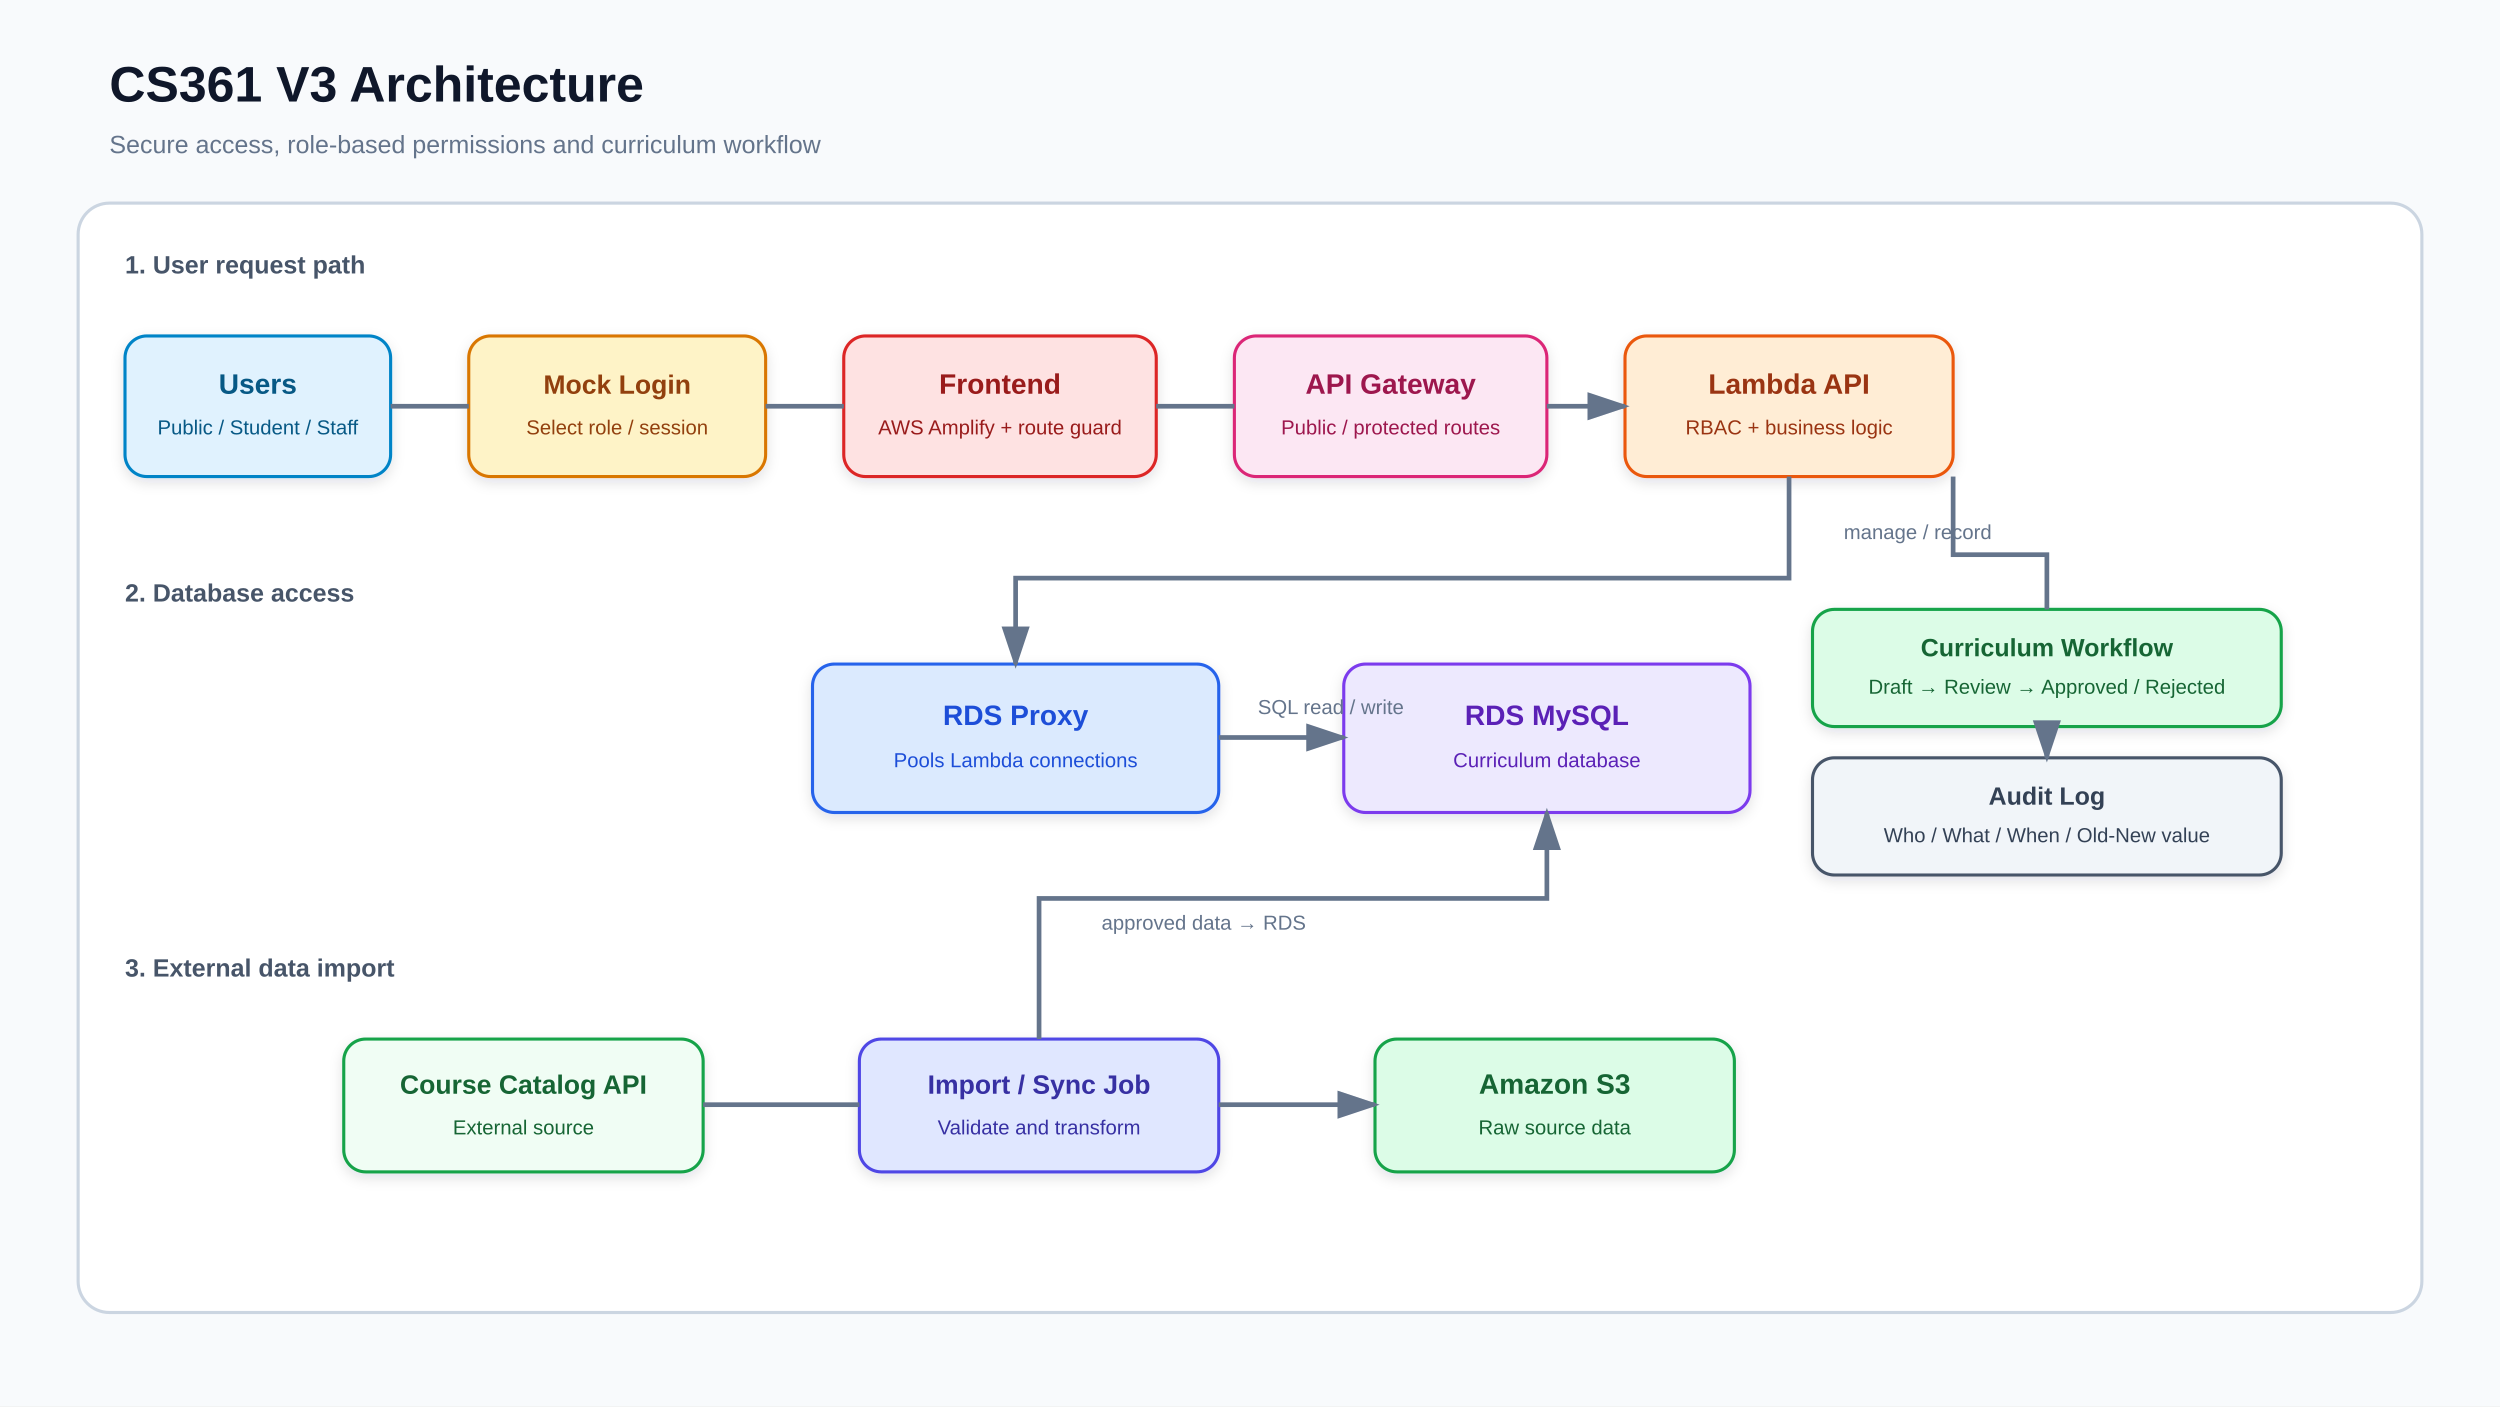
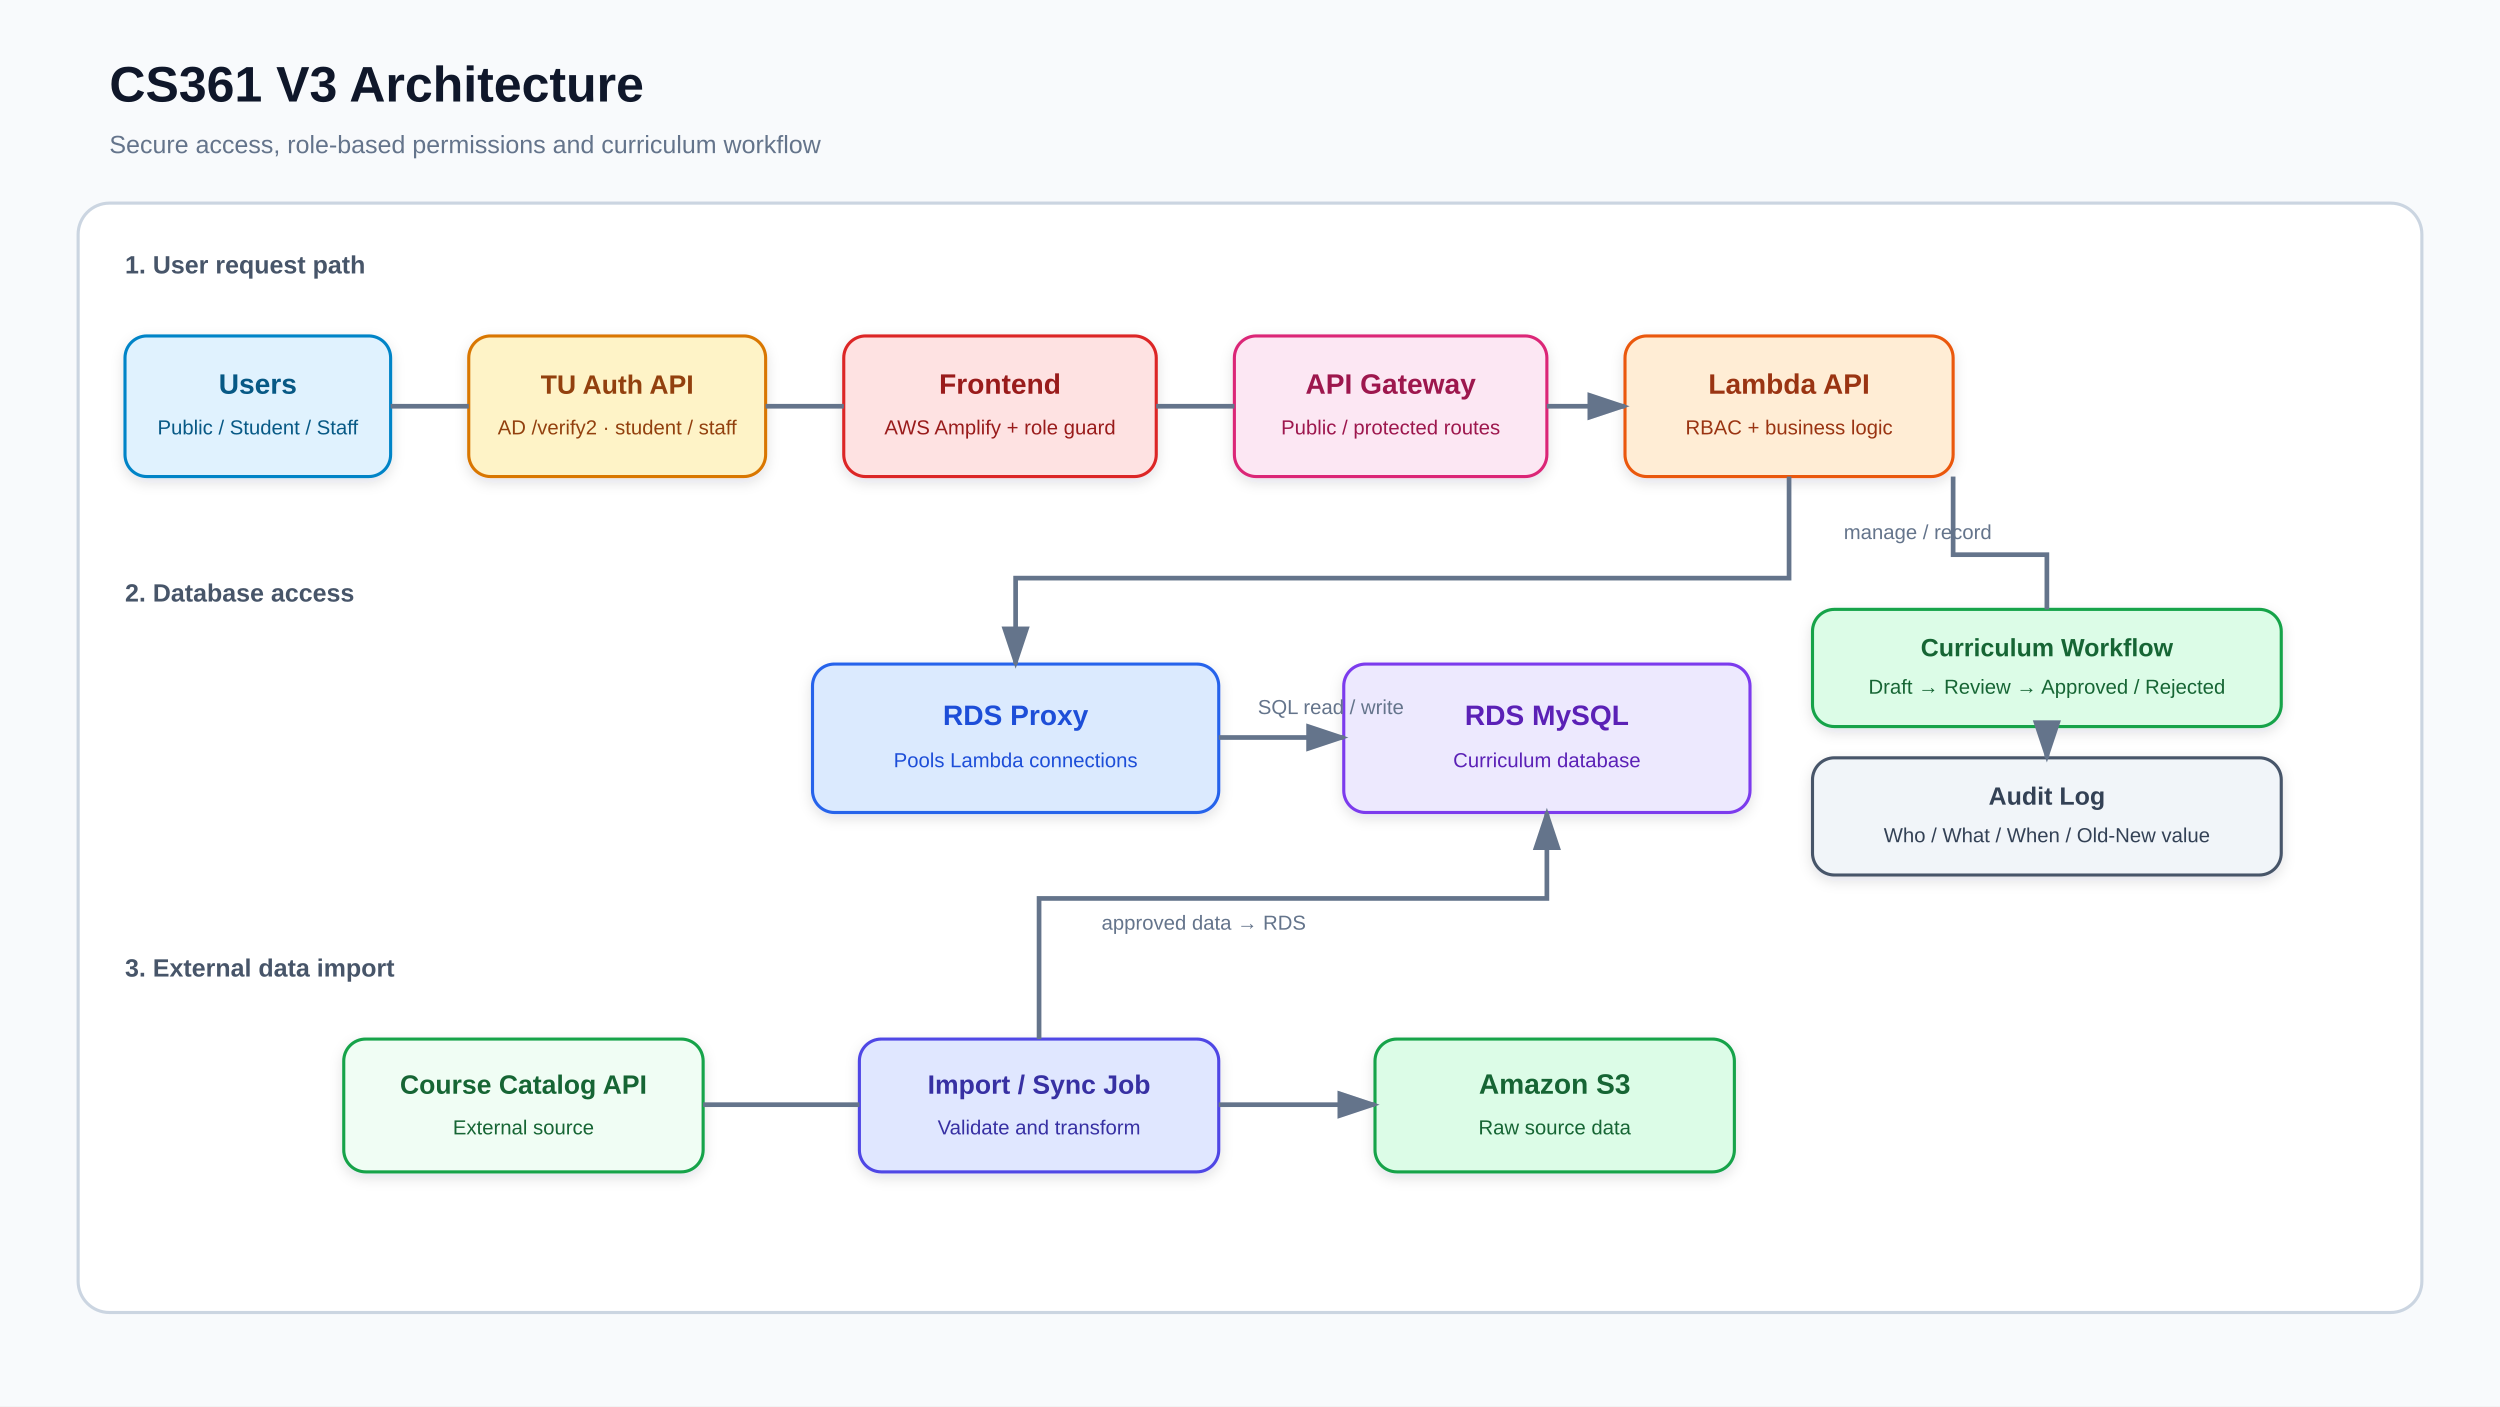
<svg xmlns="http://www.w3.org/2000/svg" width="1600" height="900" viewBox="0 0 1600 900" role="img" aria-labelledby="title desc">
  <defs>
    <marker id="arrow" markerWidth="10" markerHeight="10" refX="8" refY="3" orient="auto">
      <path d="M0,0 L0,6 L9,3 z" fill="#64748b" />
    </marker>
    <filter id="shadow" x="-20%" y="-20%" width="140%" height="140%">
      <feDropShadow dx="0" dy="3" stdDeviation="4" flood-color="#0f172a" flood-opacity="0.12" />
    </filter>
  </defs>
  <rect width="1600" height="900" fill="#f8fafc" />
  <text x="70" y="65" font-family="Arial, sans-serif" font-size="32" font-weight="700" fill="#0f172a">CS361 V3 Architecture</text>
  <text x="70" y="98" font-family="Arial, sans-serif" font-size="16" fill="#64748b">Secure access, role-based permissions and curriculum workflow</text>
  <rect x="50" y="130" width="1500" height="710" rx="20" fill="#ffffff" stroke="#cbd5e1" stroke-width="2" />
  <text x="80" y="175" font-family="Arial, sans-serif" font-size="16" font-weight="700" fill="#475569">1. User request path</text>
  <rect x="80" y="215" width="170" height="90" rx="14" fill="#e0f2fe" stroke="#0284c7" stroke-width="2" filter="url(#shadow)" />
  <text x="165" y="252" text-anchor="middle" font-family="Arial, sans-serif" font-size="18" font-weight="700" fill="#075985">Users</text>
  <text x="165" y="278" text-anchor="middle" font-family="Arial, sans-serif" font-size="13" fill="#075985">Public / Student / Staff</text>
  <rect x="300" y="215" width="190" height="90" rx="14" fill="#fef3c7" stroke="#d97706" stroke-width="2" filter="url(#shadow)" />
-   <text x="395" y="252" text-anchor="middle" font-family="Arial, sans-serif" font-size="17" font-weight="700" fill="#92400e">Mock Login</text>
-   <text x="395" y="278" text-anchor="middle" font-family="Arial, sans-serif" font-size="13" fill="#92400e">Select role / session</text>
+   <text x="395" y="252" text-anchor="middle" font-family="Arial, sans-serif" font-size="17" font-weight="700" fill="#92400e">TU Auth API</text>
+   <text x="395" y="278" text-anchor="middle" font-family="Arial, sans-serif" font-size="13" fill="#92400e">AD /verify2 · student / staff</text>
  <rect x="540" y="215" width="200" height="90" rx="14" fill="#fee2e2" stroke="#dc2626" stroke-width="2" filter="url(#shadow)" />
  <text x="640" y="252" text-anchor="middle" font-family="Arial, sans-serif" font-size="18" font-weight="700" fill="#991b1b">Frontend</text>
-   <text x="640" y="278" text-anchor="middle" font-family="Arial, sans-serif" font-size="13" fill="#991b1b">AWS Amplify + route guard</text>
+   <text x="640" y="278" text-anchor="middle" font-family="Arial, sans-serif" font-size="13" fill="#991b1b">AWS Amplify + role guard</text>
  <rect x="790" y="215" width="200" height="90" rx="14" fill="#fce7f3" stroke="#db2777" stroke-width="2" filter="url(#shadow)" />
  <text x="890" y="252" text-anchor="middle" font-family="Arial, sans-serif" font-size="18" font-weight="700" fill="#9d174d">API Gateway</text>
  <text x="890" y="278" text-anchor="middle" font-family="Arial, sans-serif" font-size="13" fill="#9d174d">Public / protected routes</text>
  <rect x="1040" y="215" width="210" height="90" rx="14" fill="#ffedd5" stroke="#ea580c" stroke-width="2" filter="url(#shadow)" />
  <text x="1145" y="252" text-anchor="middle" font-family="Arial, sans-serif" font-size="18" font-weight="700" fill="#9a3412">Lambda API</text>
  <text x="1145" y="278" text-anchor="middle" font-family="Arial, sans-serif" font-size="13" fill="#9a3412">RBAC + business logic</text>
  <path d="M250 260 H300 M490 260 H540 M740 260 H790 M990 260 H1040" stroke="#64748b" stroke-width="3" fill="none" marker-end="url(#arrow)" />
  <text x="80" y="385" font-family="Arial, sans-serif" font-size="16" font-weight="700" fill="#475569">2. Database access</text>
  <rect x="520" y="425" width="260" height="95" rx="14" fill="#dbeafe" stroke="#2563eb" stroke-width="2" filter="url(#shadow)" />
  <text x="650" y="464" text-anchor="middle" font-family="Arial, sans-serif" font-size="18" font-weight="700" fill="#1d4ed8">RDS Proxy</text>
  <text x="650" y="491" text-anchor="middle" font-family="Arial, sans-serif" font-size="13" fill="#1d4ed8">Pools Lambda connections</text>
  <rect x="860" y="425" width="260" height="95" rx="14" fill="#ede9fe" stroke="#7c3aed" stroke-width="2" filter="url(#shadow)" />
  <text x="990" y="464" text-anchor="middle" font-family="Arial, sans-serif" font-size="18" font-weight="700" fill="#5b21b6">RDS MySQL</text>
  <text x="990" y="491" text-anchor="middle" font-family="Arial, sans-serif" font-size="13" fill="#5b21b6">Curriculum database</text>
  <path d="M1145 305 V370 H650 V425" stroke="#64748b" stroke-width="3" fill="none" marker-end="url(#arrow)" />
  <path d="M780 472 H860" stroke="#64748b" stroke-width="3" fill="none" marker-end="url(#arrow)" />
  <text x="805" y="457" font-family="Arial, sans-serif" font-size="13" fill="#64748b">SQL read / write</text>
  <rect x="1160" y="390" width="300" height="75" rx="14" fill="#dcfce7" stroke="#16a34a" stroke-width="2" filter="url(#shadow)" />
  <text x="1310" y="420" text-anchor="middle" font-family="Arial, sans-serif" font-size="16" font-weight="700" fill="#166534">Curriculum Workflow</text>
  <text x="1310" y="444" text-anchor="middle" font-family="Arial, sans-serif" font-size="13" fill="#166534">Draft → Review → Approved / Rejected</text>
  <rect x="1160" y="485" width="300" height="75" rx="14" fill="#f1f5f9" stroke="#475569" stroke-width="2" filter="url(#shadow)" />
  <text x="1310" y="515" text-anchor="middle" font-family="Arial, sans-serif" font-size="16" font-weight="700" fill="#334155">Audit Log</text>
  <text x="1310" y="539" text-anchor="middle" font-family="Arial, sans-serif" font-size="13" fill="#334155">Who / What / When / Old-New value</text>
  <path d="M1250 305 V355 H1310 V390 M1310 465 V485" stroke="#64748b" stroke-width="3" fill="none" marker-end="url(#arrow)" />
  <text x="1180" y="345" font-family="Arial, sans-serif" font-size="13" fill="#64748b">manage / record</text>
  <text x="80" y="625" font-family="Arial, sans-serif" font-size="16" font-weight="700" fill="#475569">3. External data import</text>
  <rect x="220" y="665" width="230" height="85" rx="14" fill="#f0fdf4" stroke="#16a34a" stroke-width="2" filter="url(#shadow)" />
  <text x="335" y="700" text-anchor="middle" font-family="Arial, sans-serif" font-size="17" font-weight="700" fill="#166534">Course Catalog API</text>
  <text x="335" y="726" text-anchor="middle" font-family="Arial, sans-serif" font-size="13" fill="#166534">External source</text>
  <rect x="550" y="665" width="230" height="85" rx="14" fill="#e0e7ff" stroke="#4f46e5" stroke-width="2" filter="url(#shadow)" />
  <text x="665" y="700" text-anchor="middle" font-family="Arial, sans-serif" font-size="17" font-weight="700" fill="#3730a3">Import / Sync Job</text>
  <text x="665" y="726" text-anchor="middle" font-family="Arial, sans-serif" font-size="13" fill="#3730a3">Validate and transform</text>
  <rect x="880" y="665" width="230" height="85" rx="14" fill="#dcfce7" stroke="#16a34a" stroke-width="2" filter="url(#shadow)" />
  <text x="995" y="700" text-anchor="middle" font-family="Arial, sans-serif" font-size="18" font-weight="700" fill="#166534">Amazon S3</text>
  <text x="995" y="726" text-anchor="middle" font-family="Arial, sans-serif" font-size="13" fill="#166534">Raw source data</text>
  <path d="M450 707 H550 M780 707 H880" stroke="#64748b" stroke-width="3" fill="none" marker-end="url(#arrow)" />
  <path d="M665 665 V575 H990 V520" stroke="#64748b" stroke-width="3" fill="none" marker-end="url(#arrow)" />
  <text x="705" y="595" font-family="Arial, sans-serif" font-size="13" fill="#64748b">approved data → RDS</text>
</svg>
